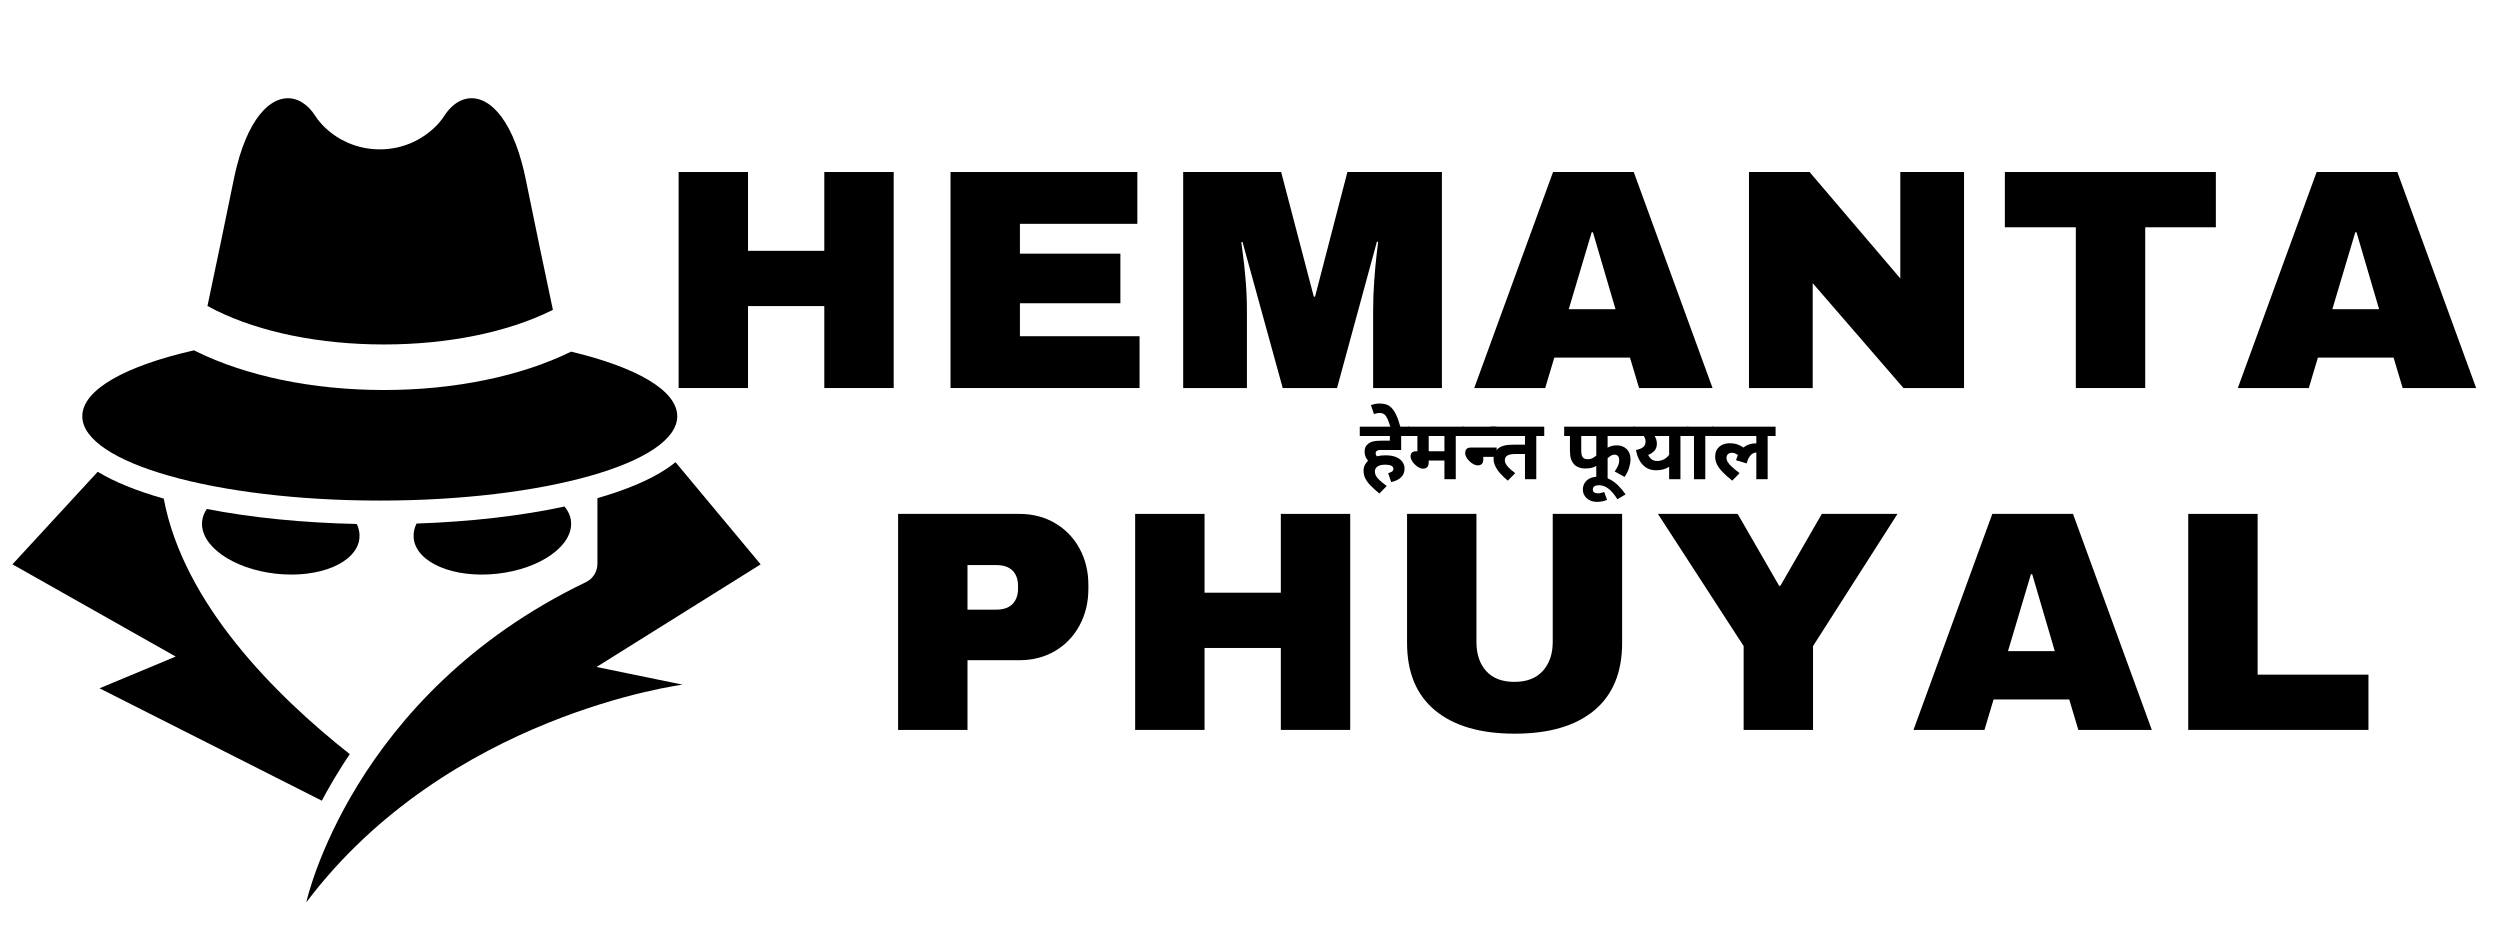
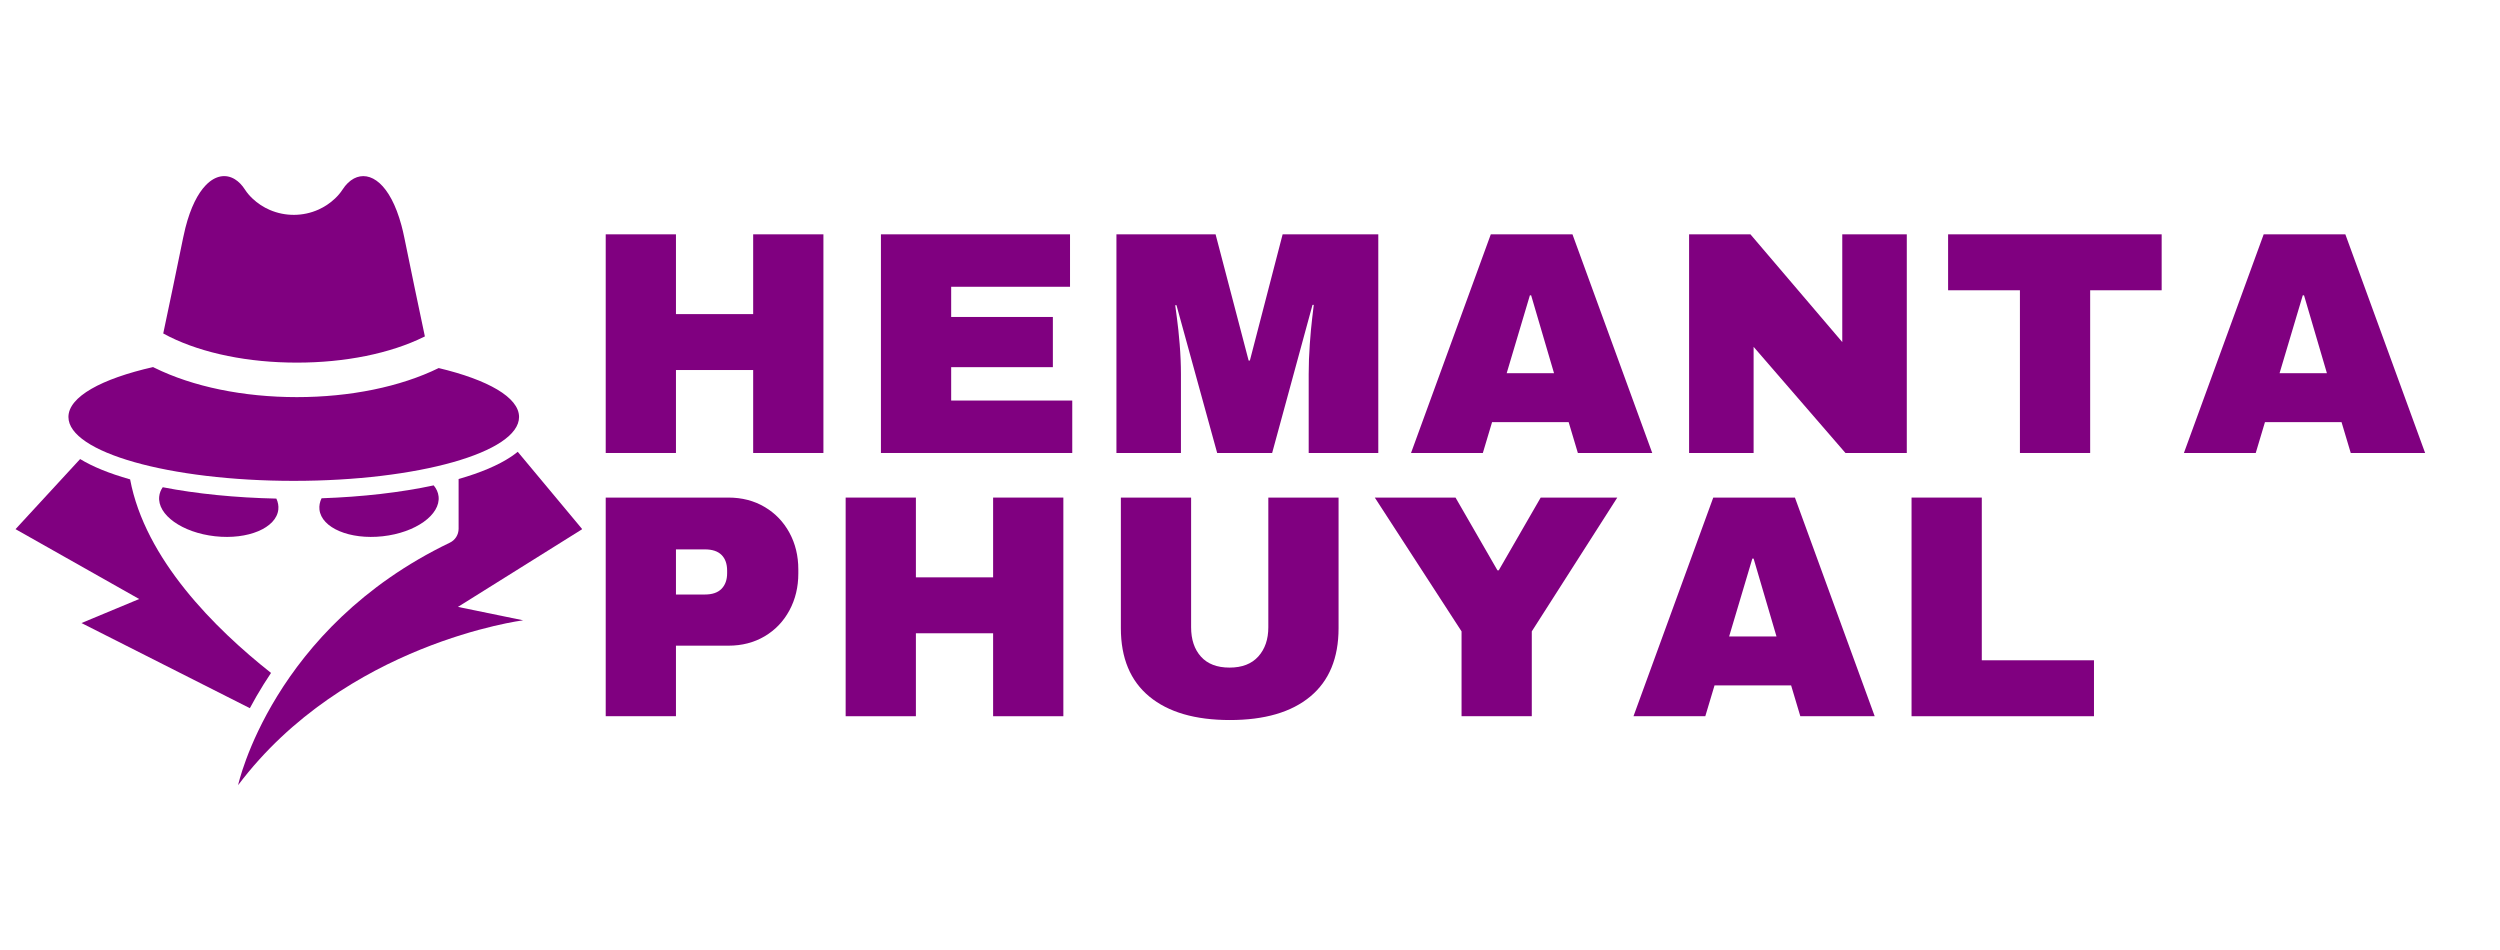
<svg xmlns="http://www.w3.org/2000/svg" width="3241" zoomAndPan="magnify" viewBox="0 0 2430.75 923.25" height="1231" preserveAspectRatio="xMidYMid meet" version="1.2">
  <defs>
-     <clipPath id="b1c0ce5bee">
-       <path d="M 12.102 458 L 341 458 L 341 779 L 12.102 779 Z M 12.102 458 " />
+     <clipPath id="3461ac2981">
+       <path d="M 0.102 277 L 249 277 L 249 520 L 0.102 520 Z M 0.102 277 " />
    </clipPath>
-     <clipPath id="f698e26562">
-       <path d="M 297 449 L 739.531 449 L 739.531 877.656 L 297 877.656 Z M 297 449 " />
+     <clipPath id="22c51912c7">
+       <path d="M 216 270 L 550.832 270 L 550.832 594.539 L 216 594.539 Z M 216 270 " />
+     </clipPath>
+     <clipPath id="32fec1d8b2">
+       <rect x="0" width="2357" y="0" height="595" />
    </clipPath>
  </defs>
-   <g id="ca9c5d8a86">
-     <path style=" stroke:none;fill-rule:nonzero;fill:#000000;fill-opacity:1;" d="M 210.035 301.836 C 207.156 300.426 204.391 298.973 201.715 297.488 C 209.535 260.508 219.137 214.645 227.281 174.535 C 228.188 170.109 229.145 165.871 230.176 161.852 C 236.883 135.488 246.172 117.711 256.273 107.234 C 268.688 94.332 282.293 92.535 293.707 99.539 C 298.492 102.48 302.887 106.953 306.641 112.816 C 309.297 116.961 312.582 120.758 316.227 124.215 C 322.871 130.516 330.391 135.41 338.414 138.867 C 358.352 147.5 381.289 147.359 401.133 138.414 C 408.75 134.973 415.91 130.234 422.273 124.215 C 425.918 120.758 429.188 116.961 431.859 112.816 C 436.066 106.277 441.07 101.449 446.496 98.57 C 456.738 93.176 468.527 94.691 479.598 104.699 C 490.25 114.332 500.227 131.812 507.465 158.57 C 508.824 163.559 510.074 168.891 511.219 174.535 C 519.629 216.02 529.605 263.664 537.582 301.273 C 537.207 301.461 536.832 301.648 536.457 301.836 C 493.234 323.164 435.285 334.922 373.254 334.922 C 311.238 334.922 253.27 323.164 210.035 301.836 Z M 210.035 301.836 " />
-     <path style=" stroke:none;fill-rule:nonzero;fill:#000000;fill-opacity:1;" d="M 658.484 404.695 C 658.484 449.996 528.996 486.711 369.25 486.711 C 209.52 486.711 80.012 449.996 80.012 404.695 C 80.012 378.785 122.422 355.656 188.629 340.629 C 189.238 340.941 189.832 341.238 190.441 341.535 C 239.652 365.836 304.559 379.207 373.254 379.207 C 441.586 379.207 506.215 365.977 555.312 341.895 C 618.395 356.938 658.484 379.488 658.484 404.695 Z M 658.484 404.695 " />
-     <g clip-rule="nonzero" clip-path="url(#b1c0ce5bee)">
-       <path style=" stroke:none;fill-rule:nonzero;fill:#000000;fill-opacity:1;" d="M 340.086 733.258 C 336.883 738.012 333.77 742.797 330.75 747.66 C 324.074 758.34 318.148 768.66 312.91 778.512 L 96.762 669.223 L 170.832 638.371 L 12.102 548.695 L 95.023 458.703 C 111.117 468.492 132.43 477.188 158.512 484.598 C 158.746 484.66 158.98 484.723 159.199 484.785 C 178.402 587.207 268.078 676.371 340.086 733.258 Z M 340.086 733.258 " />
-     </g>
-     <g clip-rule="nonzero" clip-path="url(#f698e26562)">
-       <path style=" stroke:none;fill-rule:nonzero;fill:#000000;fill-opacity:1;" d="M 580.004 648.504 L 663.77 665.707 C 663.77 665.707 435.395 694.805 297.82 877.336 C 297.82 877.336 341.387 675.762 569.715 566.004 C 576.562 562.723 580.879 555.746 580.879 548.148 L 580.879 484.332 C 609.34 476.203 632.059 466.523 648.43 455.547 C 651.465 453.512 654.25 451.449 656.781 449.383 L 739.594 548.711 Z M 580.004 648.504 " />
-     </g>
-     <path style=" stroke:none;fill-rule:nonzero;fill:#000000;fill-opacity:1;" d="M 349.438 523.566 C 346.844 547.164 310.5 562.504 268.281 557.828 C 226.047 553.168 193.93 530.258 196.555 506.664 C 197.008 502.457 198.559 498.484 201.074 494.871 C 244.312 503.316 294.332 508.336 346.938 509.461 C 349.062 514.027 349.969 518.797 349.438 523.566 Z M 349.438 523.566 " />
-     <path style=" stroke:none;fill-rule:nonzero;fill:#000000;fill-opacity:1;" d="M 483.445 557.828 C 441.211 562.52 404.855 547.164 402.258 523.566 C 401.727 518.656 402.68 513.746 404.965 509.055 C 457.332 507.273 506.715 501.582 548.902 492.496 C 552.406 496.75 554.609 501.504 555.172 506.664 C 557.77 530.258 525.648 553.168 483.445 557.828 Z M 483.445 557.828 " />
-     <g style="fill:#000000;fill-opacity:1;">
-       <g transform="translate(637.2329, 377.285)">
-         <path style="stroke:none" d="M 164.234 0 L 164.234 -79.672 L 90.062 -79.672 L 90.062 0 L 22.594 0 L 22.594 -210.031 L 90.062 -210.031 L 90.062 -133.406 L 164.234 -133.406 L 164.234 -210.031 L 231.703 -210.031 L 231.703 0 Z M 164.234 0 " />
-       </g>
-     </g>
-     <g style="fill:#000000;fill-opacity:1;">
-       <g transform="translate(901.6056, 377.285)">
-         <path style="stroke:none" d="M 22.594 -210.031 L 204.234 -210.031 L 204.234 -159.656 L 90.062 -159.656 L 90.062 -130.656 L 187.75 -130.656 L 187.75 -82.422 L 90.062 -82.422 L 90.062 -50.375 L 206.375 -50.375 L 206.375 0 L 22.594 0 Z M 22.594 -210.031 " />
-       </g>
-     </g>
-     <g style="fill:#000000;fill-opacity:1;">
-       <g transform="translate(1132.092, 377.285)">
-         <path style="stroke:none" d="M 203.016 0 L 203.016 -75.703 C 203.016 -85.066 203.367 -94.68 204.078 -104.547 C 204.797 -114.422 205.562 -122.719 206.375 -129.438 C 207.188 -136.156 207.691 -140.43 207.891 -142.266 L 206.672 -142.266 L 167.906 0 L 115.094 0 L 76.016 -141.953 L 74.797 -141.953 C 74.992 -140.117 75.551 -135.895 76.469 -129.281 C 77.383 -122.664 78.25 -114.422 79.062 -104.547 C 79.875 -94.68 80.281 -85.066 80.281 -75.703 L 80.281 0 L 18.312 0 L 18.312 -210.031 L 113.562 -210.031 L 145.312 -88.844 L 146.531 -88.844 L 177.984 -210.031 L 269.875 -210.031 L 269.875 0 Z M 203.016 0 " />
-       </g>
-     </g>
-     <g style="fill:#000000;fill-opacity:1;">
-       <g transform="translate(1430.351, 377.285)">
-         <path style="stroke:none" d="M 163.328 0 L 154.469 -29.609 L 80.906 -29.609 L 72.047 0 L 3.047 0 L 79.672 -210.031 L 158.141 -210.031 L 234.766 0 Z M 94.938 -76.625 L 140.422 -76.625 L 118.453 -151.422 L 117.234 -151.422 Z M 94.938 -76.625 " />
-       </g>
-     </g>
-     <g style="fill:#000000;fill-opacity:1;">
-       <g transform="translate(1677.933, 377.285)">
-         <path style="stroke:none" d="M 172.797 0 L 84.562 -101.969 L 84.562 0 L 22.594 0 L 22.594 -210.031 L 81.516 -210.031 L 169.734 -106.547 L 169.734 -210.031 L 231.703 -210.031 L 231.703 0 Z M 172.797 0 " />
-       </g>
-     </g>
-     <g style="fill:#000000;fill-opacity:1;">
-       <g transform="translate(1942.306, 377.285)">
-         <path style="stroke:none" d="M 143.484 -156.297 L 143.484 0 L 76.016 0 L 76.016 -156.297 L 7.016 -156.297 L 7.016 -210.031 L 212.172 -210.031 L 212.172 -156.297 Z M 143.484 -156.297 " />
-       </g>
-     </g>
-     <g style="fill:#000000;fill-opacity:1;">
-       <g transform="translate(2172.793, 377.285)">
-         <path style="stroke:none" d="M 163.328 0 L 154.469 -29.609 L 80.906 -29.609 L 72.047 0 L 3.047 0 L 79.672 -210.031 L 158.141 -210.031 L 234.766 0 Z M 94.938 -76.625 L 140.422 -76.625 L 118.453 -151.422 L 117.234 -151.422 Z M 94.938 -76.625 " />
-       </g>
-     </g>
-     <g style="fill:#000000;fill-opacity:1;">
-       <g transform="translate(738.8875, 709.6917)">
-         <path style="stroke:none" d="" />
-       </g>
-     </g>
-     <g style="fill:#000000;fill-opacity:1;">
-       <g transform="translate(850.6278, 709.6917)">
-         <path style="stroke:none" d="M 140.422 -210.031 C 153.453 -210.031 165.055 -207.023 175.234 -201.016 C 185.41 -195.016 193.348 -186.773 199.047 -176.297 C 204.742 -165.816 207.594 -154.066 207.594 -141.047 L 207.594 -137.078 C 207.594 -124.047 204.742 -112.238 199.047 -101.656 C 193.348 -91.07 185.41 -82.773 175.234 -76.766 C 165.055 -70.766 153.453 -67.766 140.422 -67.766 L 90.062 -67.766 L 90.062 0 L 22.594 0 L 22.594 -210.031 Z M 90.062 -116.922 L 117.844 -116.922 C 124.957 -116.922 130.297 -118.75 133.859 -122.406 C 137.422 -126.07 139.203 -131.062 139.203 -137.375 L 139.203 -139.812 C 139.203 -146.332 137.422 -151.367 133.859 -154.922 C 130.297 -158.484 124.957 -160.266 117.844 -160.266 L 90.062 -160.266 Z M 90.062 -116.922 " />
-       </g>
-     </g>
-     <g style="fill:#000000;fill-opacity:1;">
-       <g transform="translate(1081.114, 709.6917)">
-         <path style="stroke:none" d="M 164.234 0 L 164.234 -79.672 L 90.062 -79.672 L 90.062 0 L 22.594 0 L 22.594 -210.031 L 90.062 -210.031 L 90.062 -133.406 L 164.234 -133.406 L 164.234 -210.031 L 231.703 -210.031 L 231.703 0 Z M 164.234 0 " />
-       </g>
-     </g>
-     <g style="fill:#000000;fill-opacity:1;">
-       <g transform="translate(1345.487, 709.6917)">
-         <path style="stroke:none" d="M 231.703 -84.562 C 231.703 -55.863 222.645 -33.984 204.531 -18.922 C 186.426 -3.867 160.68 3.656 127.297 3.656 C 93.922 3.656 68.125 -3.867 49.906 -18.922 C 31.695 -33.984 22.594 -55.863 22.594 -84.562 L 22.594 -210.031 L 90.062 -210.031 L 90.062 -85.484 C 90.062 -73.672 93.211 -64.254 99.516 -57.234 C 105.828 -50.211 114.988 -46.703 127 -46.703 C 139.008 -46.703 148.219 -50.266 154.625 -57.391 C 161.031 -64.516 164.234 -73.879 164.234 -85.484 L 164.234 -210.031 L 231.703 -210.031 Z M 231.703 -84.562 " />
-       </g>
-     </g>
-     <g style="fill:#000000;fill-opacity:1;">
-       <g transform="translate(1609.86, 709.6917)">
-         <path style="stroke:none" d="M 152.953 0 L 85.484 0 L 85.484 -81.516 L 2.141 -210.031 L 79.672 -210.031 L 119.969 -140.125 L 121.203 -140.125 L 161.5 -210.031 L 235.062 -210.031 L 152.953 -81.516 Z M 152.953 0 " />
-       </g>
-     </g>
-     <g style="fill:#000000;fill-opacity:1;">
-       <g transform="translate(1857.442, 709.6917)">
-         <path style="stroke:none" d="M 163.328 0 L 154.469 -29.609 L 80.906 -29.609 L 72.047 0 L 3.047 0 L 79.672 -210.031 L 158.141 -210.031 L 234.766 0 Z M 94.938 -76.625 L 140.422 -76.625 L 118.453 -151.422 L 117.234 -151.422 Z M 94.938 -76.625 " />
-       </g>
-     </g>
-     <g style="fill:#000000;fill-opacity:1;">
-       <g transform="translate(2105.024, 709.6917)">
-         <path style="stroke:none" d="M 22.594 -210.031 L 90.062 -210.031 L 90.062 -53.734 L 197.828 -53.734 L 197.828 0 L 22.594 0 Z M 22.594 -210.031 " />
-       </g>
-     </g>
-     <g style="fill:#000000;fill-opacity:1;">
-       <g transform="translate(1322.101, 465.9548)">
-         <path style="stroke:none" d="M 27.609 -5.922 C 29.086 -6.297 30.305 -6.797 31.266 -7.422 C 32.223 -8.055 32.703 -8.922 32.703 -10.016 C 32.703 -11.336 32.07 -12.352 30.812 -13.062 C 29.551 -13.77 27.469 -14.125 24.562 -14.125 C 21.332 -14.125 18.879 -13.535 17.203 -12.359 C 15.535 -11.18 14.703 -9.582 14.703 -7.562 C 14.703 -6.188 15.016 -4.852 15.641 -3.562 C 16.273 -2.281 17.414 -0.848 19.062 0.734 C 20.707 2.328 23.086 4.273 26.203 6.578 L 19.062 13.891 C 15.938 11.305 13.223 8.863 10.922 6.562 C 8.617 4.27 6.836 1.93 5.578 -0.453 C 4.328 -2.836 3.703 -5.426 3.703 -8.219 C 3.703 -10.301 4.098 -12.148 4.891 -13.766 C 5.68 -15.379 6.734 -16.789 8.047 -18 C 7.066 -19.145 6.258 -20.441 5.625 -21.891 C 5 -23.348 4.688 -25.035 4.688 -26.953 C 4.688 -28.703 5 -30.191 5.625 -31.422 C 6.258 -32.648 7.098 -33.648 8.141 -34.422 C 9.504 -35.516 11.129 -36.297 13.016 -36.766 C 14.91 -37.234 17.531 -37.469 20.875 -37.469 L 29.25 -37.469 L 29.25 -42.062 L 0 -42.062 L 0 -51.094 L 47.984 -51.094 L 47.984 -42.062 L 40.25 -42.062 L 40.25 -28.422 L 21.203 -28.422 C 19.66 -28.422 18.586 -28.352 17.984 -28.219 C 17.391 -28.082 16.898 -27.848 16.516 -27.516 C 15.805 -26.973 15.453 -26.156 15.453 -25.062 C 15.453 -24.125 15.832 -23.191 16.594 -22.266 C 19.164 -22.922 21.93 -23.25 24.891 -23.25 C 29.328 -23.25 32.914 -22.629 35.656 -21.391 C 38.395 -20.16 40.395 -18.562 41.656 -16.594 C 42.914 -14.625 43.547 -12.547 43.547 -10.359 C 43.547 -3.617 39.219 0.766 30.562 2.797 Z M 27.609 -5.922 " />
-       </g>
-     </g>
-     <g style="fill:#000000;fill-opacity:1;">
-       <g transform="translate(1368.933, 465.9548)">
-         <path style="stroke:none" d="M -17 -50.531 C -17.938 -53.758 -18.852 -56.398 -19.75 -58.453 C -20.656 -60.504 -21.695 -62.008 -22.875 -62.969 C -24.051 -63.926 -25.57 -64.406 -27.438 -64.406 C -28.531 -64.406 -29.539 -64.297 -30.469 -64.078 C -31.406 -63.859 -32.258 -63.613 -33.031 -63.344 L -35.984 -71.969 C -34.672 -72.52 -33.316 -72.93 -31.922 -73.203 C -30.523 -73.473 -29.004 -73.609 -27.359 -73.609 C -25.172 -73.609 -23.145 -73.32 -21.281 -72.75 C -19.414 -72.176 -17.676 -71.094 -16.062 -69.5 C -14.445 -67.914 -12.91 -65.602 -11.453 -62.562 C -10.004 -59.52 -8.598 -55.508 -7.234 -50.531 Z M -17 -50.531 " />
-       </g>
-     </g>
-     <g style="fill:#000000;fill-opacity:1;">
-       <g transform="translate(1368.933, 465.9548)">
-         <path style="stroke:none" d="M 46.5 -42.062 L 46.5 0 L 35.484 0 L 35.484 -18.156 L 20.203 -18.156 L 20.203 -16.766 C 20.203 -14.348 19.707 -12.66 18.719 -11.703 C 17.738 -10.742 16.316 -10.266 14.453 -10.266 C 13.305 -10.266 12.047 -10.633 10.672 -11.375 C 9.305 -12.113 8.004 -13.086 6.766 -14.297 C 5.535 -15.504 4.523 -16.805 3.734 -18.203 C 2.941 -19.598 2.547 -20.926 2.547 -22.188 C 2.547 -23.602 2.941 -24.789 3.734 -25.75 C 4.523 -26.707 6.07 -27.188 8.375 -27.188 L 9.203 -27.188 L 9.203 -42.062 L 0 -42.062 L 0 -51.094 L 54.312 -51.094 L 54.312 -42.062 Z M 35.484 -42.062 L 20.203 -42.062 L 20.203 -27.188 L 35.484 -27.188 Z M 35.484 -42.062 " />
-       </g>
-     </g>
-     <g style="fill:#000000;fill-opacity:1;">
-       <g transform="translate(1422.009, 465.9548)">
-         <path style="stroke:none" d="M 0 -51.094 L 33.031 -51.094 L 33.031 -42.062 L 0 -42.062 Z M 20.203 -21.766 L 20.203 -19.641 C 20.203 -17.441 19.738 -15.863 18.812 -14.906 C 17.883 -13.945 16.539 -13.469 14.781 -13.469 C 13.531 -13.469 12.191 -13.836 10.766 -14.578 C 9.336 -15.316 8.004 -16.289 6.766 -17.5 C 5.535 -18.707 4.523 -20.008 3.734 -21.406 C 2.941 -22.801 2.547 -24.129 2.547 -25.391 C 2.547 -26.754 2.914 -28 3.656 -29.125 C 4.395 -30.25 5.969 -30.812 8.375 -30.812 L 33.188 -30.812 L 33.188 -21.766 Z M 20.203 -21.766 " />
-       </g>
-     </g>
-     <g style="fill:#000000;fill-opacity:1;">
-       <g transform="translate(1449.04, 465.9548)">
-         <path style="stroke:none" d="M 44.688 -42.062 L 44.688 0 L 33.688 0 L 33.688 -24.562 L 26.203 -24.562 C 23.191 -24.562 20.945 -24.41 19.469 -24.109 C 17.988 -23.805 16.812 -23.301 15.938 -22.594 C 14.727 -21.602 14.125 -20.207 14.125 -18.406 C 14.125 -16.539 14.973 -14.609 16.672 -12.609 C 18.367 -10.609 20.863 -8.379 24.156 -5.922 L 17 1.391 C 14.426 -0.742 12.098 -2.945 10.016 -5.219 C 7.941 -7.488 6.273 -9.867 5.016 -12.359 C 3.754 -14.859 3.125 -17.473 3.125 -20.203 C 3.125 -22.18 3.492 -23.961 4.234 -25.547 C 4.973 -27.141 5.941 -28.457 7.141 -29.5 C 8.785 -30.914 10.77 -31.953 13.094 -32.609 C 15.426 -33.273 18.727 -33.609 23 -33.609 L 33.688 -33.609 L 33.688 -42.062 L 0 -42.062 L 0 -51.094 L 52.422 -51.094 L 52.422 -42.062 Z M 44.688 -42.062 " />
-       </g>
-     </g>
-     <g style="fill:#000000;fill-opacity:1;">
-       <g transform="translate(1500.308, 465.9548)">
-         <path style="stroke:none" d="" />
-       </g>
-     </g>
-     <g style="fill:#000000;fill-opacity:1;">
-       <g transform="translate(1520.848, 465.9548)">
-         <path style="stroke:none" d="M 42.234 -42.062 L 42.234 -30.641 C 43.492 -31.41 44.859 -31.984 46.328 -32.359 C 47.805 -32.742 49.426 -32.938 51.188 -32.938 C 55.07 -32.938 58.258 -31.734 60.75 -29.328 C 63.25 -26.922 64.5 -23.582 64.5 -19.312 C 64.5 -16.895 64.047 -14.191 63.141 -11.203 C 62.234 -8.223 60.766 -5.227 58.734 -2.219 L 49.125 -7.562 C 50.332 -9.258 51.359 -11.008 52.203 -12.812 C 53.055 -14.625 53.484 -16.488 53.484 -18.406 C 53.484 -20.426 53.055 -21.848 52.203 -22.672 C 51.359 -23.492 50.254 -23.906 48.891 -23.906 C 47.629 -23.906 46.422 -23.535 45.266 -22.797 C 44.117 -22.055 43.109 -21.25 42.234 -20.375 L 42.234 0 L 31.219 0 L 31.219 -12.906 C 29.688 -12.02 28.07 -11.383 26.375 -11 C 24.676 -10.625 22.785 -10.438 20.703 -10.438 C 18.18 -10.438 15.988 -10.805 14.125 -11.547 C 12.27 -12.285 10.766 -13.285 9.609 -14.547 C 8.242 -16.078 7.234 -17.844 6.578 -19.844 C 5.922 -21.844 5.594 -24.676 5.594 -28.344 L 5.594 -42.062 L 0 -42.062 L 0 -51.094 L 68.594 -51.094 L 68.594 -42.062 Z M 16.594 -42.062 L 16.594 -29 C 16.594 -26.426 16.727 -24.617 17 -23.578 C 17.281 -22.535 17.773 -21.633 18.484 -20.875 C 19.41 -19.938 20.914 -19.469 23 -19.469 C 24.695 -19.469 26.227 -19.82 27.594 -20.531 C 28.969 -21.25 30.176 -22.07 31.219 -23 L 31.219 -42.062 Z M 16.594 -42.062 " />
-       </g>
-     </g>
-     <g style="fill:#000000;fill-opacity:1;">
-       <g transform="translate(1569.652, 465.9548)">
-         <path style="stroke:none" d="M -7.062 20.125 C -10.352 21.383 -13.531 22.016 -16.594 22.016 C -19.551 22.016 -22.07 21.469 -24.156 20.375 C -26.238 19.281 -27.836 17.828 -28.953 16.016 C -30.078 14.211 -30.641 12.242 -30.641 10.109 C -30.641 6.379 -29.32 3.348 -26.688 1.016 C -24.062 -1.305 -20.426 -2.469 -15.781 -2.469 C -11.664 -2.469 -8.035 -1.688 -4.891 -0.125 C -1.742 1.438 1.113 3.504 3.688 6.078 C 6.27 8.648 8.68 11.523 10.922 14.703 L 2.953 19.469 C 0.273 15.145 -2.523 11.789 -5.453 9.406 C -8.391 7.02 -11.609 5.828 -15.109 5.828 C -16.922 5.828 -18.348 6.172 -19.391 6.859 C -20.43 7.547 -20.953 8.57 -20.953 9.938 C -20.953 11.312 -20.484 12.285 -19.547 12.859 C -18.617 13.43 -17.473 13.719 -16.109 13.719 C -15.004 13.719 -13.93 13.594 -12.891 13.344 C -11.859 13.102 -10.875 12.766 -9.938 12.328 Z M -7.062 20.125 " />
-       </g>
-     </g>
-     <g style="fill:#000000;fill-opacity:1;">
-       <g transform="translate(1588.302, 465.9548)">
-         <path style="stroke:none" d="M 53.312 -51.094 L 53.312 -42.062 L 45.594 -42.062 L 45.594 0 L 34.594 0 L 34.594 -12.078 C 31.082 -9.828 26.863 -8.703 21.938 -8.703 C 18.207 -8.703 15 -9.551 12.312 -11.25 C 9.633 -12.945 7.473 -15.285 5.828 -18.266 C 4.191 -21.254 3.039 -24.641 2.375 -28.422 C 5.5 -29.023 7.828 -29.969 9.359 -31.25 C 10.898 -32.539 11.672 -34.312 11.672 -36.562 C 11.672 -37.602 11.504 -38.586 11.172 -39.516 C 10.848 -40.441 10.438 -41.289 9.938 -42.062 L 0 -42.062 L 0 -51.094 Z M 14.219 -23.656 C 15.094 -21.801 16.227 -20.352 17.625 -19.312 C 19.02 -18.27 20.785 -17.75 22.922 -17.75 C 27.578 -17.75 31.469 -19.719 34.594 -23.656 L 34.594 -42.062 L 20.531 -42.062 C 21.195 -40.914 21.719 -39.738 22.094 -38.531 C 22.477 -37.32 22.672 -35.953 22.672 -34.422 C 22.672 -29.441 19.852 -25.852 14.219 -23.656 Z M 14.219 -23.656 " />
-       </g>
-     </g>
-     <g style="fill:#000000;fill-opacity:1;">
-       <g transform="translate(1640.475, 465.9548)">
-         <path style="stroke:none" d="M 17.578 -42.062 L 17.578 0 L 6.578 0 L 6.578 -42.062 L 0 -42.062 L 0 -51.094 L 25.391 -51.094 L 25.391 -42.062 Z M 17.578 -42.062 " />
-       </g>
-     </g>
-     <g style="fill:#000000;fill-opacity:1;">
-       <g transform="translate(1664.63, 465.9548)">
-         <path style="stroke:none" d="M 0 -42.062 L 0 -51.094 L 61.781 -51.094 L 61.781 -42.062 L 54.062 -42.062 L 54.062 0 L 43.047 0 L 43.047 -26.047 C 41.953 -25.992 40.816 -25.648 39.641 -25.016 C 38.461 -24.391 37.352 -23.305 36.312 -21.766 C 35.27 -20.234 34.367 -18.098 33.609 -15.359 L 23.328 -18.484 C 23.828 -20.297 24.43 -21.969 25.141 -23.5 C 24.266 -24.156 23.375 -24.688 22.469 -25.094 C 21.562 -25.508 20.535 -25.719 19.391 -25.719 C 17.691 -25.719 16.375 -25.266 15.438 -24.359 C 14.508 -23.453 14.047 -22.316 14.047 -20.953 C 14.047 -19.473 14.457 -18.047 15.281 -16.672 C 16.102 -15.305 17.43 -13.773 19.266 -12.078 C 21.098 -10.379 23.602 -8.328 26.781 -5.922 L 19.641 1.391 C 15.805 -1.672 12.672 -4.473 10.234 -7.016 C 7.797 -9.566 5.988 -12.02 4.812 -14.375 C 3.633 -16.727 3.047 -19.191 3.047 -21.766 C 3.047 -25.055 3.77 -27.672 5.219 -29.609 C 6.664 -31.555 8.473 -32.941 10.641 -33.766 C 12.805 -34.586 14.957 -35 17.094 -35 C 19.832 -35 22.238 -34.656 24.312 -33.969 C 26.395 -33.281 28.477 -32.227 30.562 -30.812 C 33.906 -33.551 38.016 -34.922 42.891 -34.922 L 43.047 -34.922 L 43.047 -42.062 Z M 0 -42.062 " />
+   <g id="7fc66deed6">
+     <g transform="matrix(1,0,0,1,15,169)">
+       <g clip-path="url(#32fec1d8b2)">
+         <path style=" stroke:none;fill-rule:nonzero;fill:#800080;fill-opacity:1;" d="M 150.016 158.52 C 147.836 157.453 145.742 156.352 143.715 155.227 C 149.637 127.219 156.91 92.48 163.082 62.102 C 163.766 58.75 164.488 55.539 165.27 52.496 C 170.352 32.527 177.387 19.062 185.039 11.125 C 194.441 1.355 204.746 -0.008 213.391 5.301 C 217.016 7.527 220.344 10.914 223.188 15.355 C 225.199 18.492 227.688 21.371 230.445 23.988 C 235.48 28.762 241.176 32.469 247.254 35.086 C 262.355 41.625 279.727 41.516 294.758 34.742 C 300.527 32.137 305.949 28.547 310.77 23.988 C 313.531 21.371 316.004 18.492 318.031 15.355 C 321.215 10.402 325.008 6.746 329.117 4.566 C 336.875 0.48 345.805 1.629 354.188 9.207 C 362.254 16.504 369.812 29.746 375.293 50.008 C 376.324 53.789 377.273 57.824 378.137 62.102 C 384.508 93.523 392.066 129.609 398.105 158.094 C 397.82 158.238 397.535 158.379 397.254 158.52 C 364.516 174.676 320.625 183.582 273.641 183.582 C 226.668 183.582 182.766 174.676 150.016 158.52 Z M 150.016 158.52 " />
+         <path style=" stroke:none;fill-rule:nonzero;fill:#800080;fill-opacity:1;" d="M 489.68 236.43 C 489.68 270.738 391.602 298.547 270.609 298.547 C 149.625 298.547 51.535 270.738 51.535 236.43 C 51.535 216.805 83.656 199.285 133.805 187.906 C 134.266 188.141 134.715 188.367 135.176 188.59 C 172.449 206.996 221.613 217.121 273.641 217.121 C 325.398 217.121 374.348 207.102 411.535 188.863 C 459.312 200.258 489.68 217.336 489.68 236.43 Z M 489.68 236.43 " />
+         <g clip-rule="nonzero" clip-path="url(#3461ac2981)">
+           <path style=" stroke:none;fill-rule:nonzero;fill:#800080;fill-opacity:1;" d="M 248.52 485.285 C 246.094 488.887 243.734 492.512 241.449 496.195 C 236.391 504.285 231.902 512.102 227.938 519.562 L 64.223 436.785 L 120.324 413.418 L 0.102 345.496 L 62.906 277.336 C 75.094 284.75 91.238 291.336 110.992 296.949 C 111.168 296.996 111.348 297.043 111.512 297.09 C 126.059 374.668 193.98 442.199 248.52 485.285 Z M 248.52 485.285 " />
+         </g>
+         <g clip-rule="nonzero" clip-path="url(#22c51912c7)">
+           <path style=" stroke:none;fill-rule:nonzero;fill:#800080;fill-opacity:1;" d="M 430.238 421.094 L 493.684 434.121 C 493.684 434.121 320.707 456.164 216.508 594.414 C 216.508 594.414 249.504 441.738 422.445 358.605 C 427.633 356.121 430.902 350.836 430.902 345.082 L 430.902 296.746 C 452.457 290.59 469.664 283.258 482.066 274.945 C 484.363 273.402 486.473 271.84 488.391 270.277 L 551.113 345.508 Z M 430.238 421.094 " />
+         </g>
+         <path style=" stroke:none;fill-rule:nonzero;fill:#800080;fill-opacity:1;" d="M 255.602 326.465 C 253.637 344.336 226.113 355.953 194.133 352.414 C 162.145 348.883 137.816 331.531 139.809 313.66 C 140.152 310.473 141.324 307.465 143.23 304.73 C 175.977 311.125 213.867 314.926 253.707 315.781 C 255.32 319.238 256.004 322.852 255.602 326.465 Z M 255.602 326.465 " />
+         <path style=" stroke:none;fill-rule:nonzero;fill:#800080;fill-opacity:1;" d="M 357.102 352.414 C 325.113 355.965 297.578 344.336 295.609 326.465 C 295.207 322.746 295.93 319.027 297.66 315.473 C 337.324 314.121 374.727 309.812 406.68 302.93 C 409.332 306.152 411.004 309.754 411.43 313.66 C 413.395 331.531 389.07 348.883 357.102 352.414 Z M 357.102 352.414 " />
+         <g style="fill:#800080;fill-opacity:1;">
+           <g transform="translate(551.0768, 271.4353)">
+             <path style="stroke:none" d="M 166.234 0 L 166.234 -80.656 L 91.156 -80.656 L 91.156 0 L 22.859 0 L 22.859 -212.594 L 91.156 -212.594 L 91.156 -135.031 L 166.234 -135.031 L 166.234 -212.594 L 234.531 -212.594 L 234.531 0 Z M 166.234 0 " />
+           </g>
+         </g>
+         <g style="fill:#800080;fill-opacity:1;">
+           <g transform="translate(818.6667, 271.4353)">
+             <path style="stroke:none" d="M 22.859 -212.594 L 206.719 -212.594 L 206.719 -161.609 L 91.156 -161.609 L 91.156 -132.25 L 190.031 -132.25 L 190.031 -83.438 L 91.156 -83.438 L 91.156 -50.984 L 208.891 -50.984 L 208.891 0 L 22.859 0 Z M 22.859 -212.594 " />
+           </g>
+         </g>
+         <g style="fill:#800080;fill-opacity:1;">
+           <g transform="translate(1051.958, 271.4353)">
+             <path style="stroke:none" d="M 205.484 0 L 205.484 -76.625 C 205.484 -86.102 205.844 -95.836 206.562 -105.828 C 207.281 -115.816 208.051 -124.211 208.875 -131.016 C 209.707 -137.816 210.223 -142.145 210.422 -144 L 209.188 -144 L 169.953 0 L 116.5 0 L 76.938 -143.688 L 75.703 -143.688 C 75.91 -141.832 76.477 -137.555 77.406 -130.859 C 78.332 -124.16 79.207 -115.816 80.031 -105.828 C 80.852 -95.836 81.266 -86.102 81.266 -76.625 L 81.266 0 L 18.547 0 L 18.547 -212.594 L 114.953 -212.594 L 147.078 -89.922 L 148.312 -89.922 L 180.141 -212.594 L 273.156 -212.594 L 273.156 0 Z M 205.484 0 " />
+           </g>
+         </g>
+         <g style="fill:#800080;fill-opacity:1;">
+           <g transform="translate(1353.846, 271.4353)">
+             <path style="stroke:none" d="M 165.312 0 L 156.359 -29.969 L 81.891 -29.969 L 72.922 0 L 3.094 0 L 80.656 -212.594 L 160.062 -212.594 L 237.625 0 Z M 96.094 -77.562 L 142.141 -77.562 L 119.891 -153.266 L 118.656 -153.266 Z M 96.094 -77.562 " />
+           </g>
+         </g>
+         <g style="fill:#800080;fill-opacity:1;">
+           <g transform="translate(1604.442, 271.4353)">
+             <path style="stroke:none" d="M 174.891 0 L 85.594 -103.203 L 85.594 0 L 22.859 0 L 22.859 -212.594 L 82.5 -212.594 L 171.797 -107.844 L 171.797 -212.594 L 234.531 -212.594 L 234.531 0 Z M 174.891 0 " />
+           </g>
+         </g>
+         <g style="fill:#800080;fill-opacity:1;">
+           <g transform="translate(1872.032, 271.4353)">
+             <path style="stroke:none" d="M 145.234 -158.203 L 145.234 0 L 76.938 0 L 76.938 -158.203 L 7.109 -158.203 L 7.109 -212.594 L 214.75 -212.594 L 214.75 -158.203 Z M 145.234 -158.203 " />
+           </g>
+         </g>
+         <g style="fill:#800080;fill-opacity:1;">
+           <g transform="translate(2105.323, 271.4353)">
+             <path style="stroke:none" d="M 165.312 0 L 156.359 -29.969 L 81.891 -29.969 L 72.922 0 L 3.094 0 L 80.656 -212.594 L 160.062 -212.594 L 237.625 0 Z M 96.094 -77.562 L 142.141 -77.562 L 119.891 -153.266 L 118.656 -153.266 Z M 96.094 -77.562 " />
+           </g>
+         </g>
+         <g style="fill:#800080;fill-opacity:1;">
+           <g transform="translate(551.0768, 527.3864)">
+             <path style="stroke:none" d="M 142.141 -212.594 C 155.328 -212.594 167.066 -209.551 177.359 -203.469 C 187.66 -197.395 195.695 -189.051 201.469 -178.438 C 207.238 -167.832 210.125 -155.941 210.125 -142.766 L 210.125 -138.734 C 210.125 -125.555 207.238 -113.609 201.469 -102.891 C 195.695 -92.18 187.66 -83.785 177.359 -77.703 C 167.066 -71.629 155.328 -68.594 142.141 -68.594 L 91.156 -68.594 L 91.156 0 L 22.859 0 L 22.859 -212.594 Z M 91.156 -118.344 L 119.281 -118.344 C 126.488 -118.344 131.895 -120.195 135.5 -123.906 C 139.102 -127.613 140.906 -132.66 140.906 -139.047 L 140.906 -141.516 C 140.906 -148.109 139.102 -153.207 135.5 -156.812 C 131.895 -160.414 126.488 -162.219 119.281 -162.219 L 91.156 -162.219 Z M 91.156 -118.344 " />
+           </g>
+         </g>
+         <g style="fill:#800080;fill-opacity:1;">
+           <g transform="translate(784.3683, 527.3864)">
+             <path style="stroke:none" d="M 166.234 0 L 166.234 -80.656 L 91.156 -80.656 L 91.156 0 L 22.859 0 L 22.859 -212.594 L 91.156 -212.594 L 91.156 -135.031 L 166.234 -135.031 L 166.234 -212.594 L 234.531 -212.594 L 234.531 0 Z M 166.234 0 " />
+           </g>
+         </g>
+         <g style="fill:#800080;fill-opacity:1;">
+           <g transform="translate(1051.958, 527.3864)">
+             <path style="stroke:none" d="M 234.531 -85.594 C 234.531 -56.551 225.363 -34.406 207.031 -19.156 C 188.695 -3.914 162.641 3.703 128.859 3.703 C 95.066 3.703 68.953 -3.914 50.516 -19.156 C 32.078 -34.406 22.859 -56.551 22.859 -85.594 L 22.859 -212.594 L 91.156 -212.594 L 91.156 -86.516 C 91.156 -74.566 94.348 -65.039 100.734 -57.938 C 107.117 -50.832 116.391 -47.281 128.547 -47.281 C 140.703 -47.281 150.02 -50.883 156.5 -58.094 C 162.988 -65.301 166.234 -74.773 166.234 -86.516 L 166.234 -212.594 L 234.531 -212.594 Z M 234.531 -85.594 " />
+           </g>
+         </g>
+         <g style="fill:#800080;fill-opacity:1;">
+           <g transform="translate(1319.548, 527.3864)">
+             <path style="stroke:none" d="M 154.812 0 L 86.516 0 L 86.516 -82.5 L 2.156 -212.594 L 80.656 -212.594 L 121.438 -141.828 L 122.672 -141.828 L 163.469 -212.594 L 237.938 -212.594 L 154.812 -82.5 Z M 154.812 0 " />
+           </g>
+         </g>
+         <g style="fill:#800080;fill-opacity:1;">
+           <g transform="translate(1570.143, 527.3864)">
+             <path style="stroke:none" d="M 165.312 0 L 156.359 -29.969 L 81.891 -29.969 L 72.922 0 L 3.094 0 L 80.656 -212.594 L 160.062 -212.594 L 237.625 0 Z M 96.094 -77.562 L 142.141 -77.562 L 119.891 -153.266 L 118.656 -153.266 Z M 96.094 -77.562 " />
+           </g>
+         </g>
+         <g style="fill:#800080;fill-opacity:1;">
+           <g transform="translate(1820.738, 527.3864)">
+             <path style="stroke:none" d="M 22.859 -212.594 L 91.156 -212.594 L 91.156 -54.391 L 200.234 -54.391 L 200.234 0 L 22.859 0 Z M 22.859 -212.594 " />
+           </g>
+         </g>
      </g>
    </g>
  </g>
</svg>
